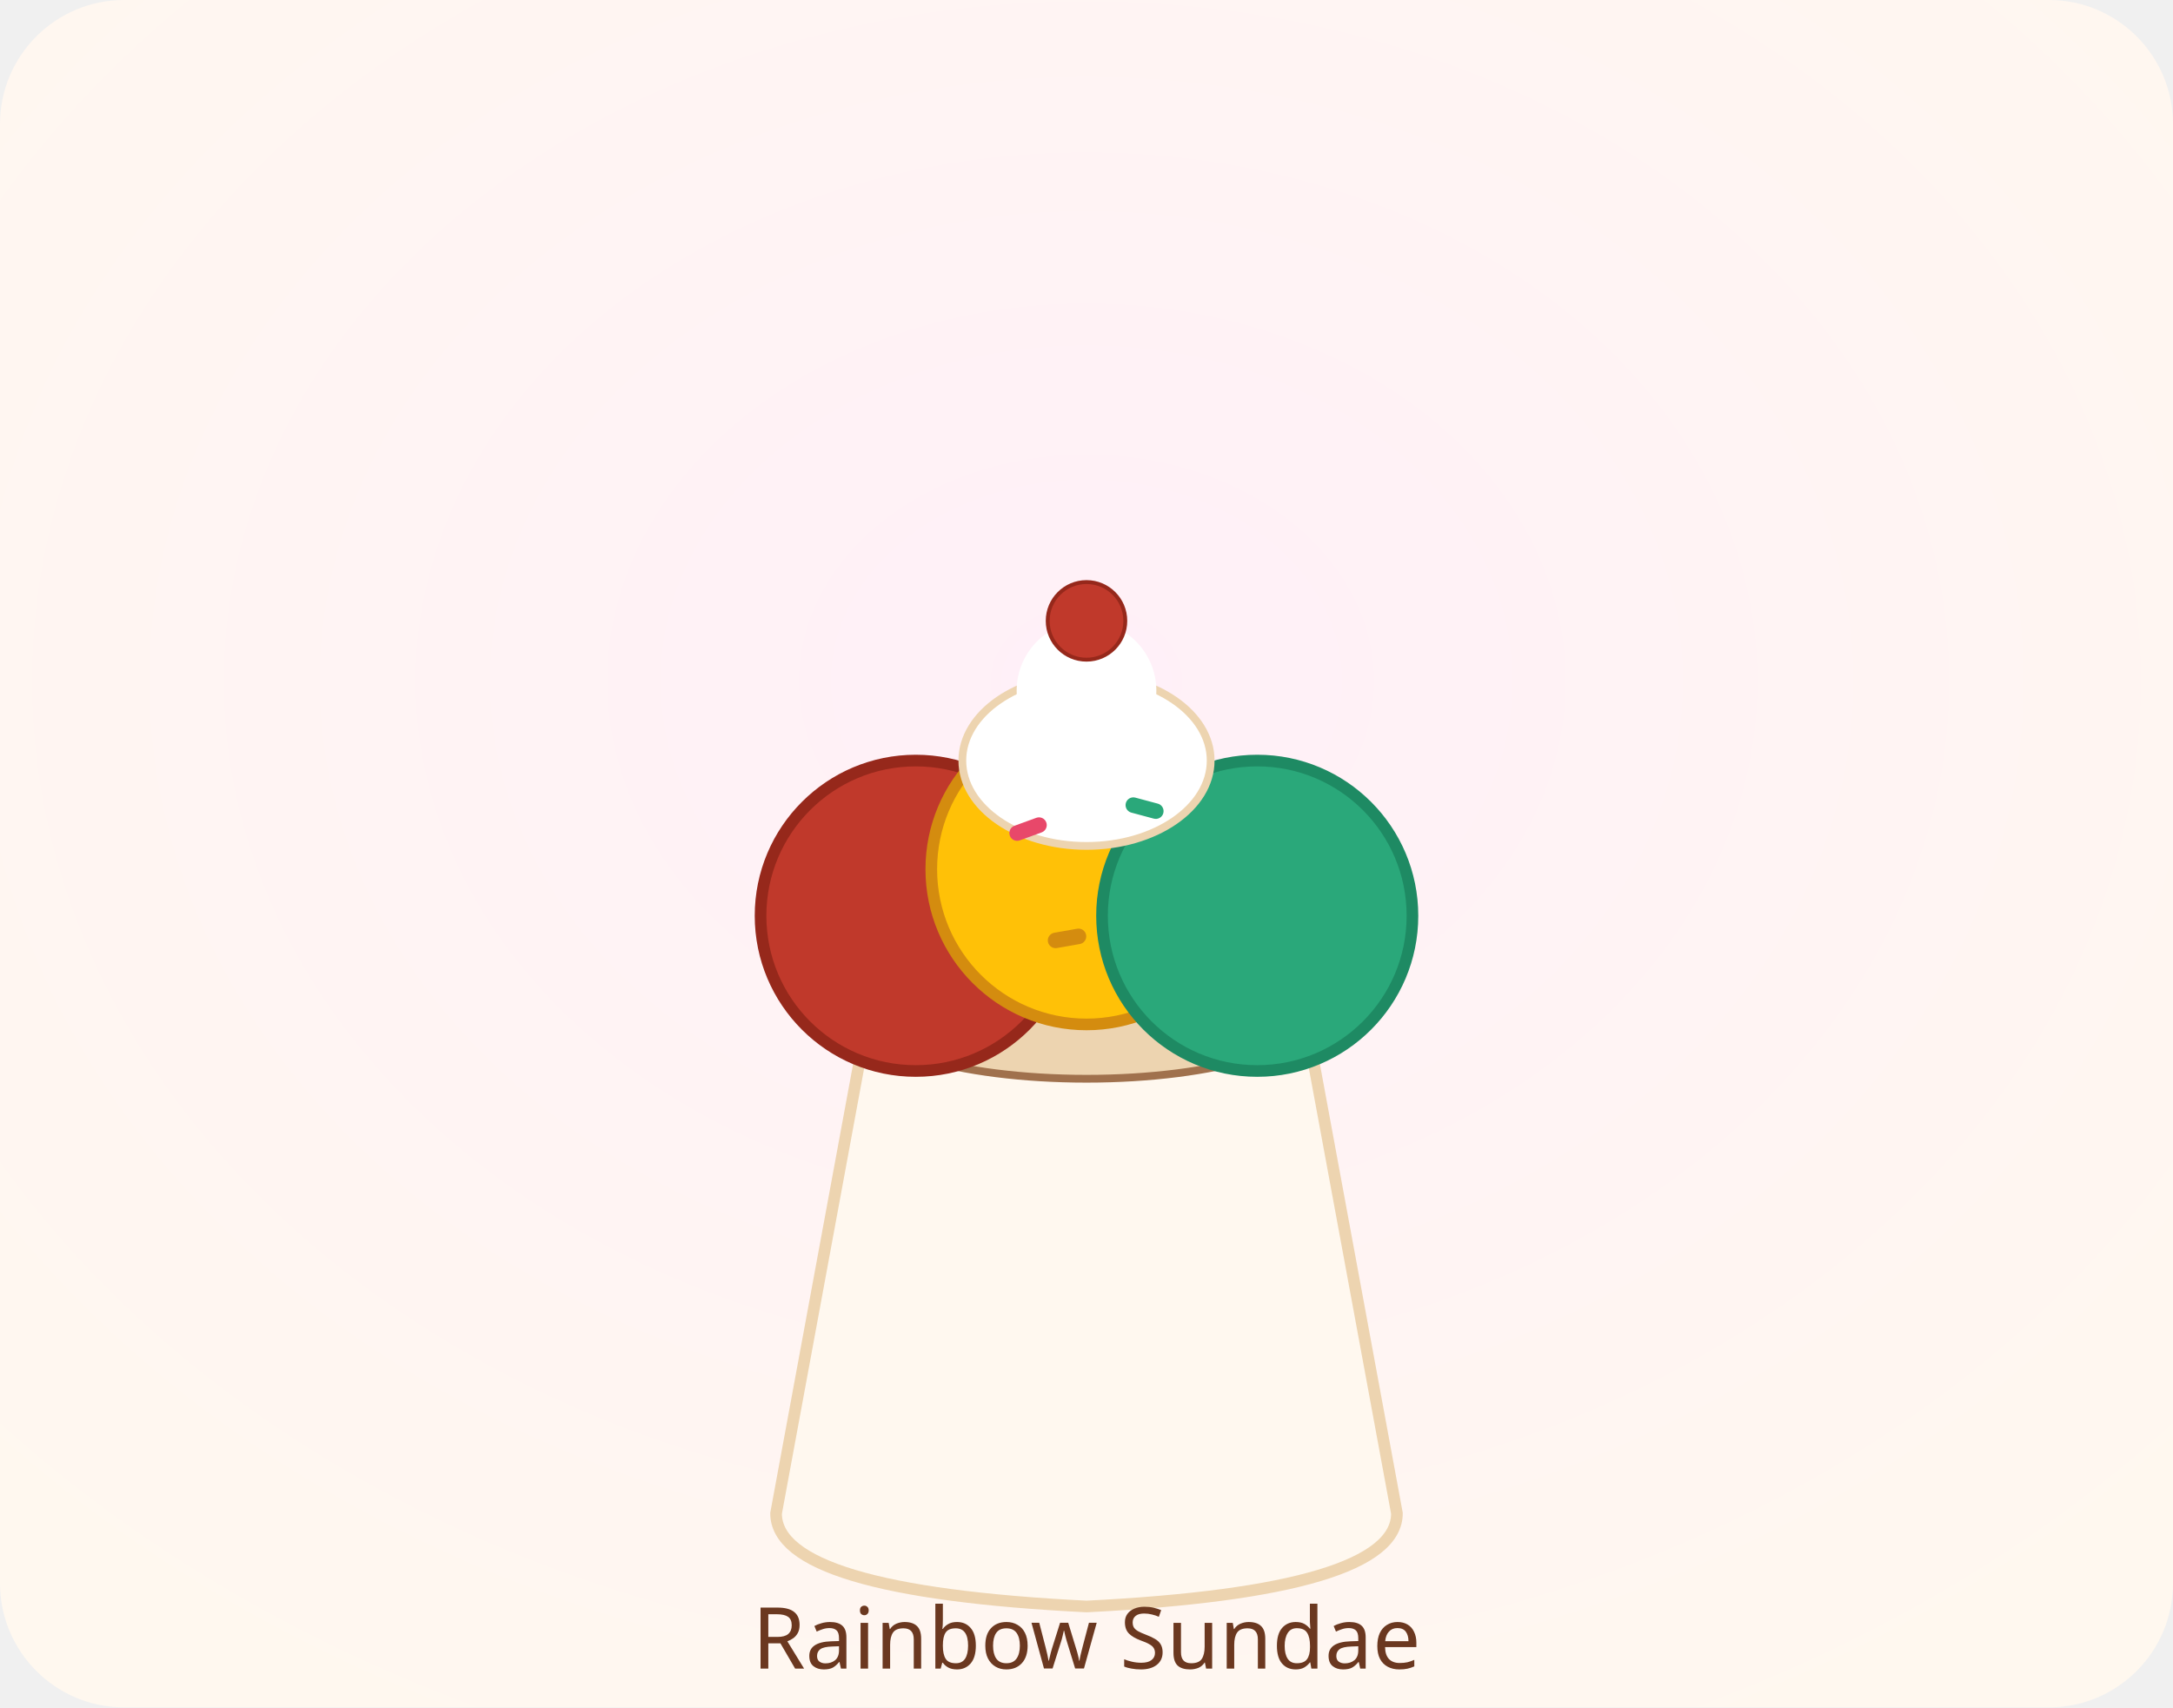
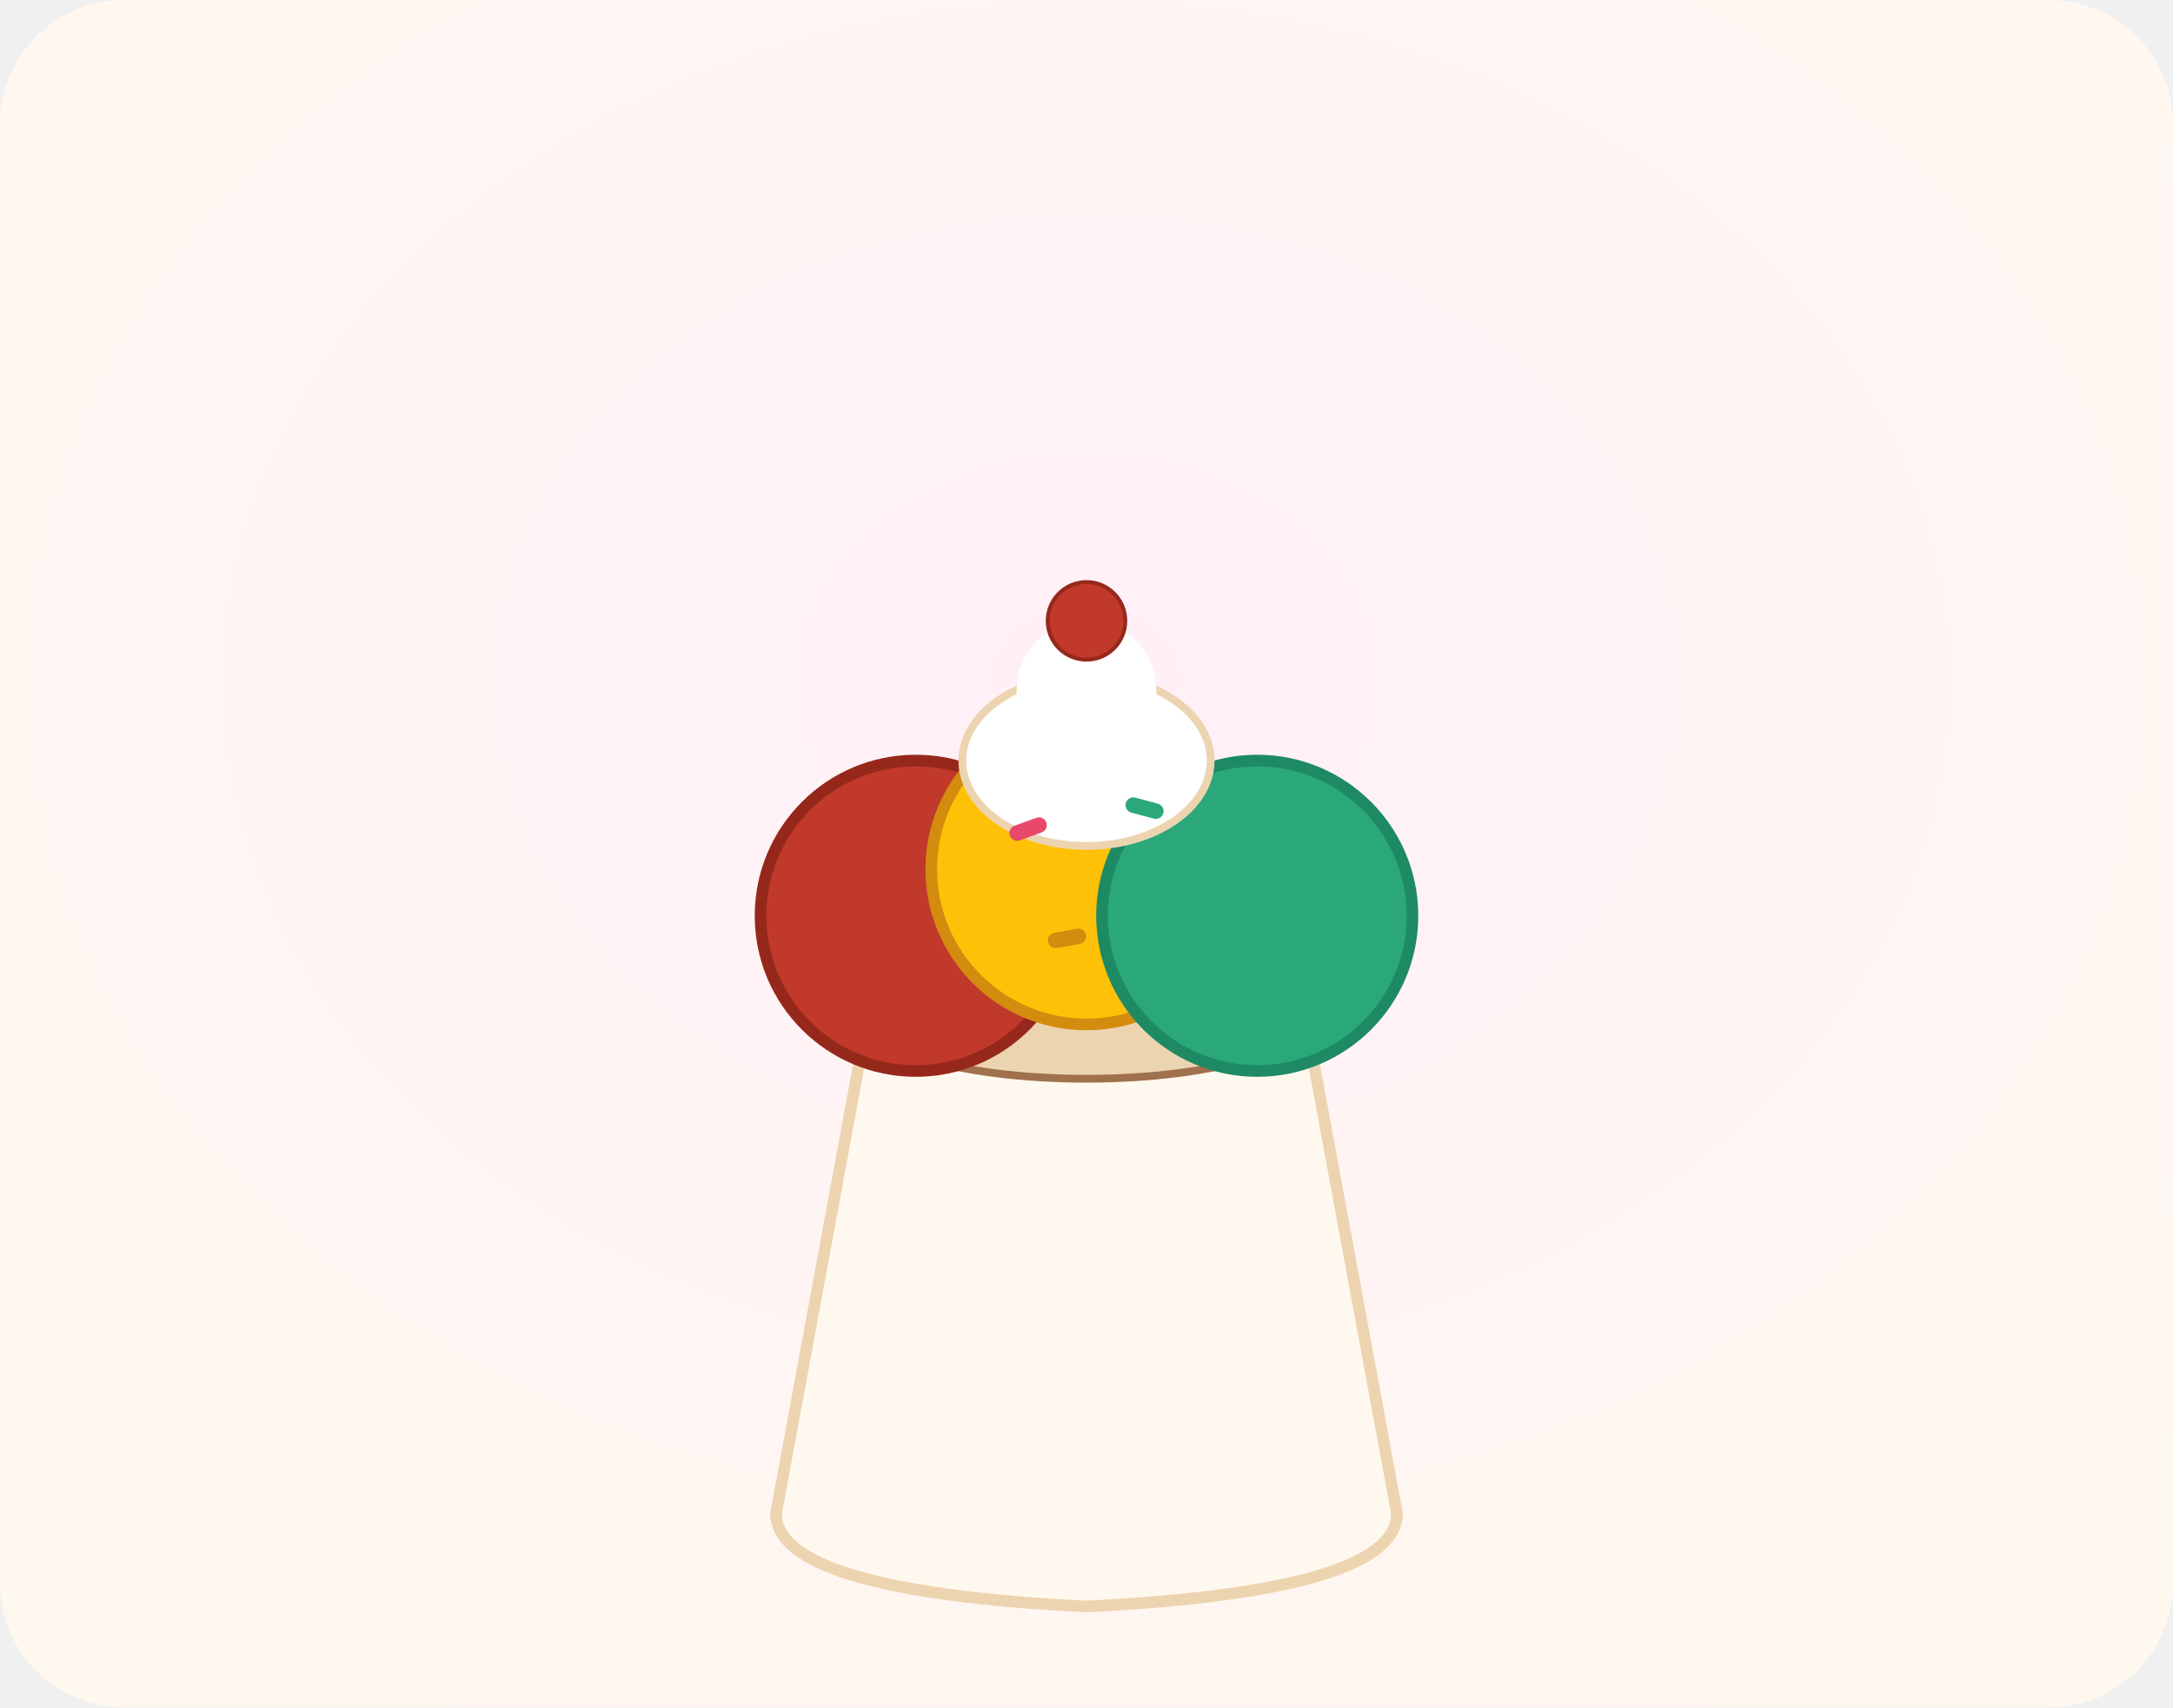
<svg xmlns="http://www.w3.org/2000/svg" viewBox="0 0 280 220">
  <defs>
    <radialGradient id="pbg" cx="50%" cy="40%" r="70%">
      <stop offset="0%" stop-color="#FFF0F8" />
      <stop offset="100%" stop-color="#FFF8EF" />
    </radialGradient>
  </defs>
  <rect width="280" height="220" rx="16" fill="url(#pbg)" />
  <path d="M100,195 Q100,205 140,207 Q180,205 180,195 L168,130 L112,130 Z" fill="#FFF8EF" stroke="#EDD4B0" stroke-width="1.5" />
  <ellipse cx="140" cy="130" rx="30" ry="9" fill="#EDD4B0" stroke="#A0714D" stroke-width="1" />
  <circle cx="118" cy="118" r="20" fill="#C0392B" stroke="#96281B" stroke-width="1.5" />
  <circle cx="140" cy="112" r="20" fill="#FFC107" stroke="#D48C0F" stroke-width="1.5" />
  <circle cx="162" cy="118" r="20" fill="#2AA87A" stroke="#1E8A63" stroke-width="1.5" />
  <ellipse cx="140" cy="98" rx="16" ry="11" fill="#fff" stroke="#EDD4B0" stroke-width="1" />
  <circle cx="140" cy="89" r="9" fill="#fff" />
  <circle cx="140" cy="80" r="5" fill="#C0392B" stroke="#96281B" stroke-width="0.5" />
  <rect x="130" y="106" width="5" height="2" rx="1" fill="#E8486A" transform="rotate(-20 132 107)" />
  <rect x="145" y="103" width="5" height="2" rx="1" fill="#2AA87A" transform="rotate(15 147 104)" />
  <rect x="135" y="120" width="5" height="2" rx="1" fill="#D48C0F" transform="rotate(-10 137 121)" />
-   <text x="140" y="215" text-anchor="middle" font-size="11" fill="#6B3820" font-family="sans-serif">Rainbow Sundae</text>
</svg>
